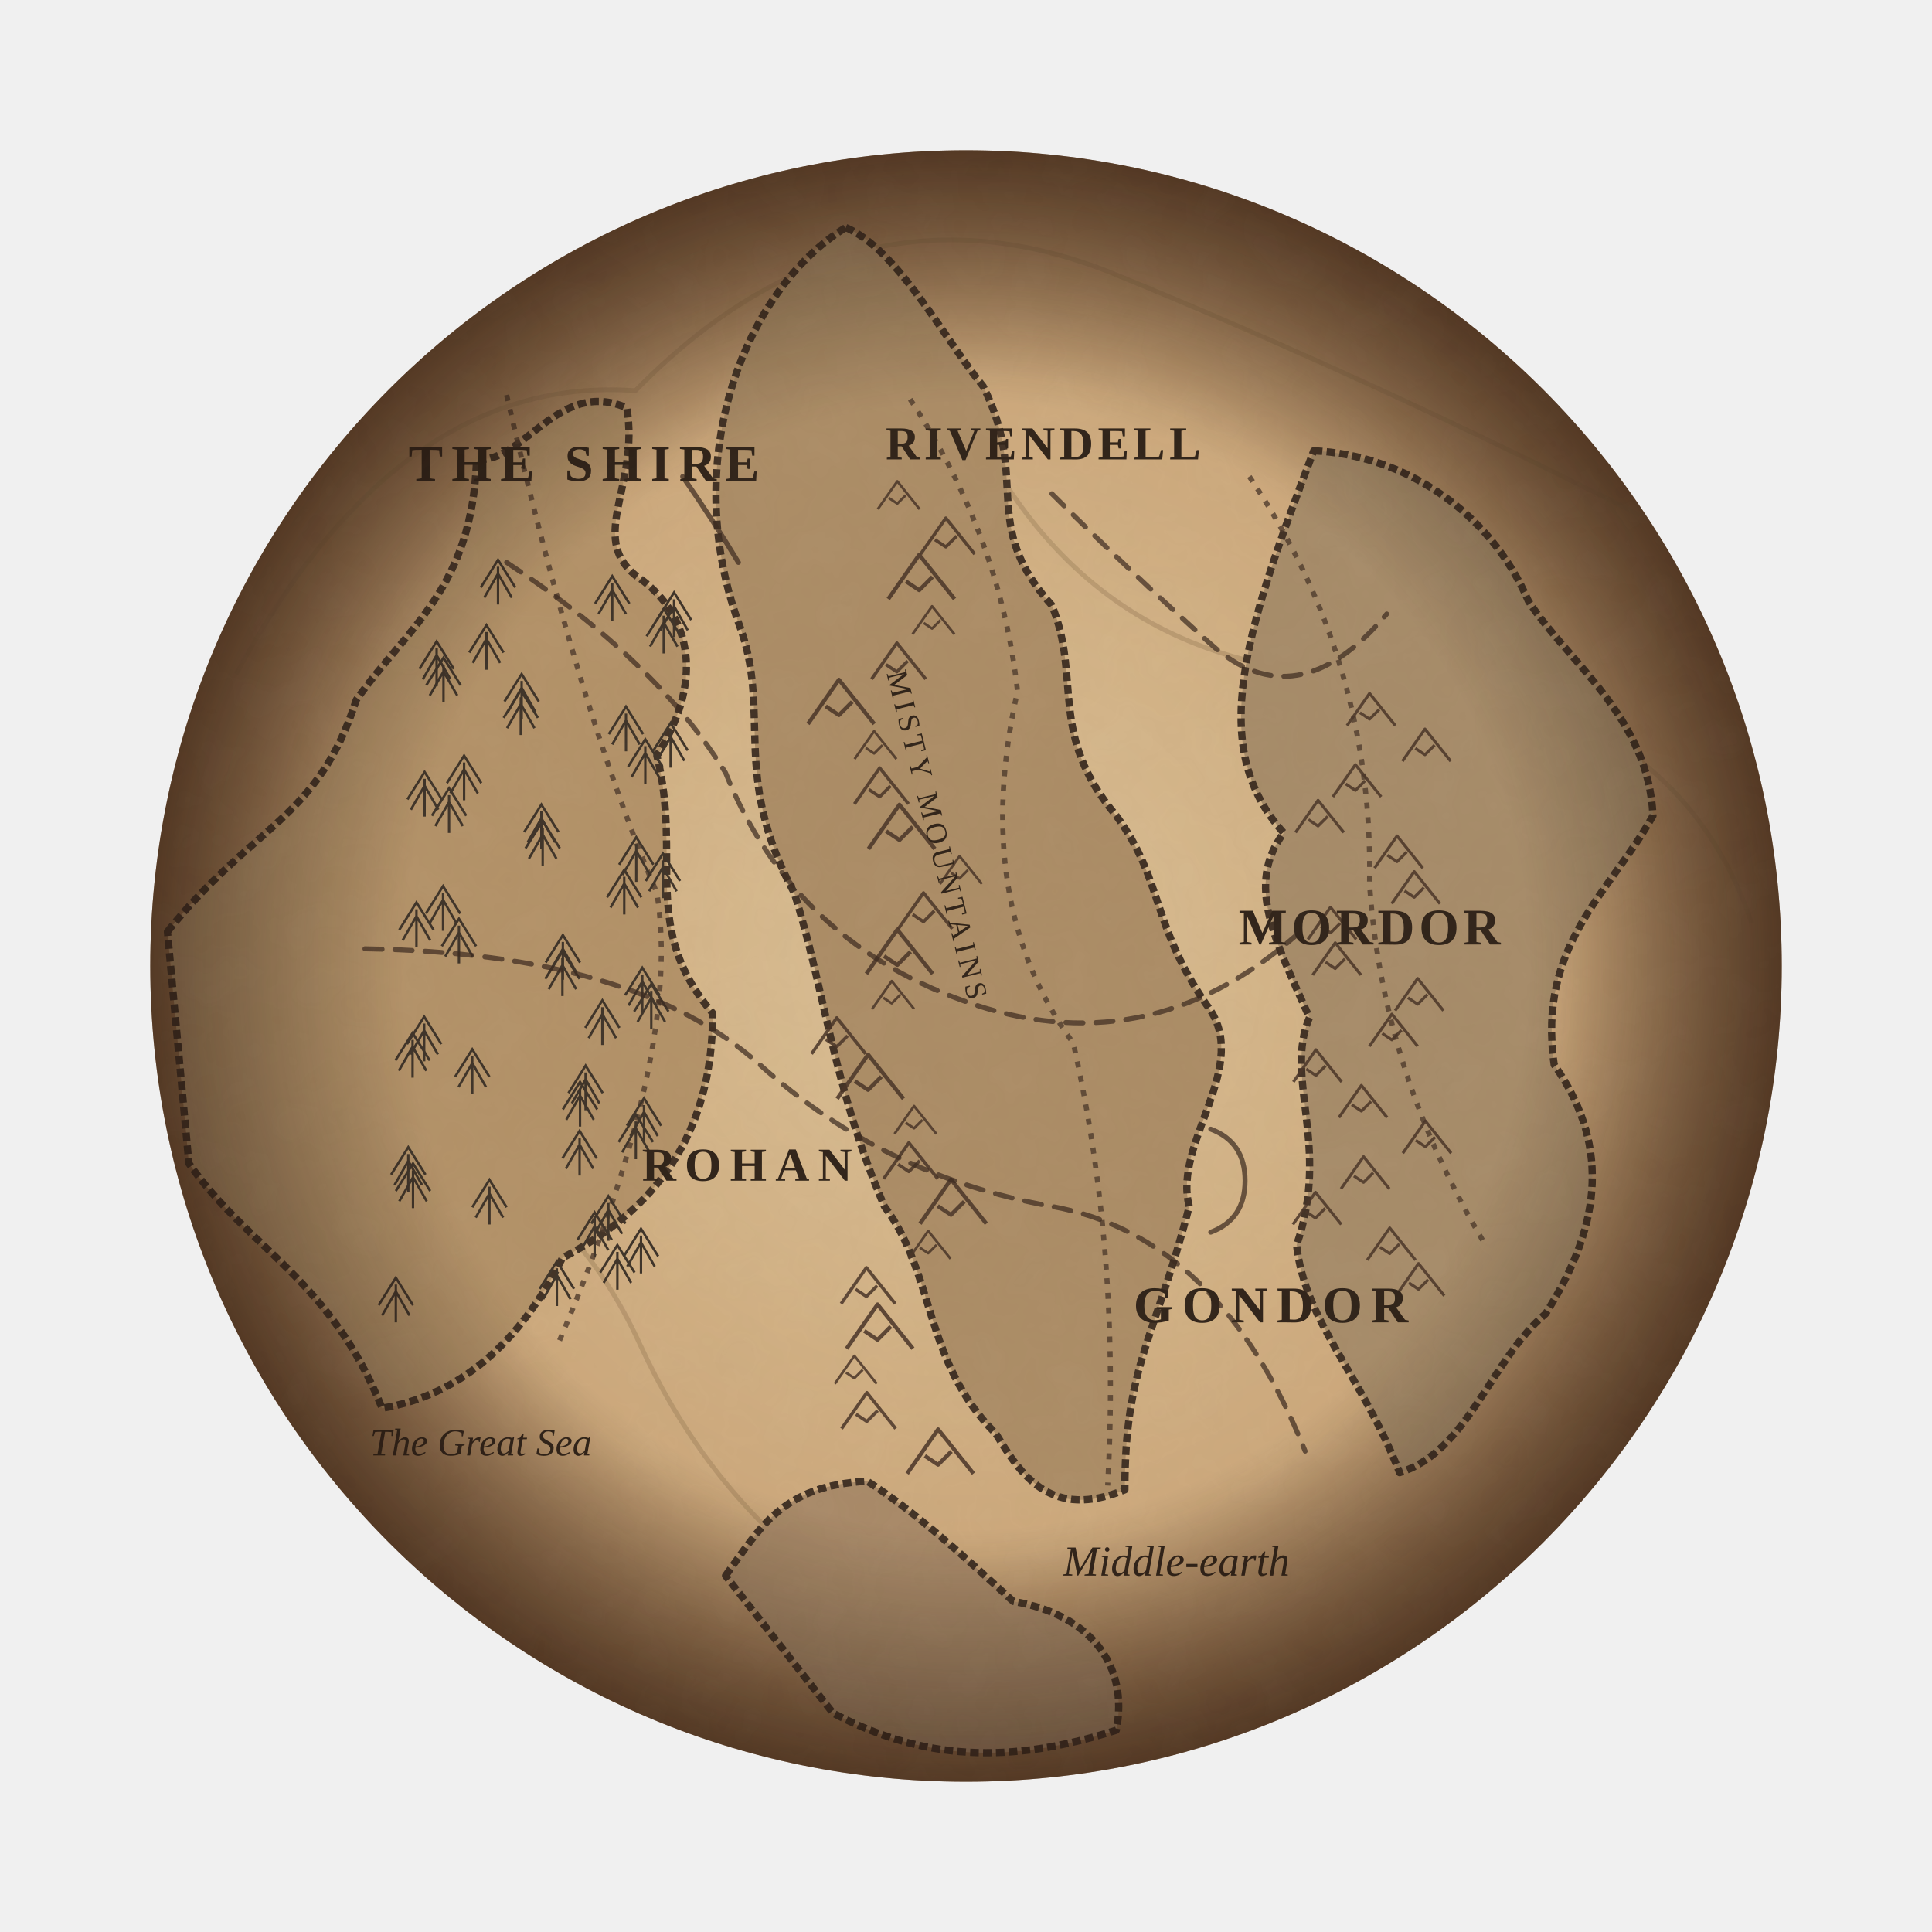
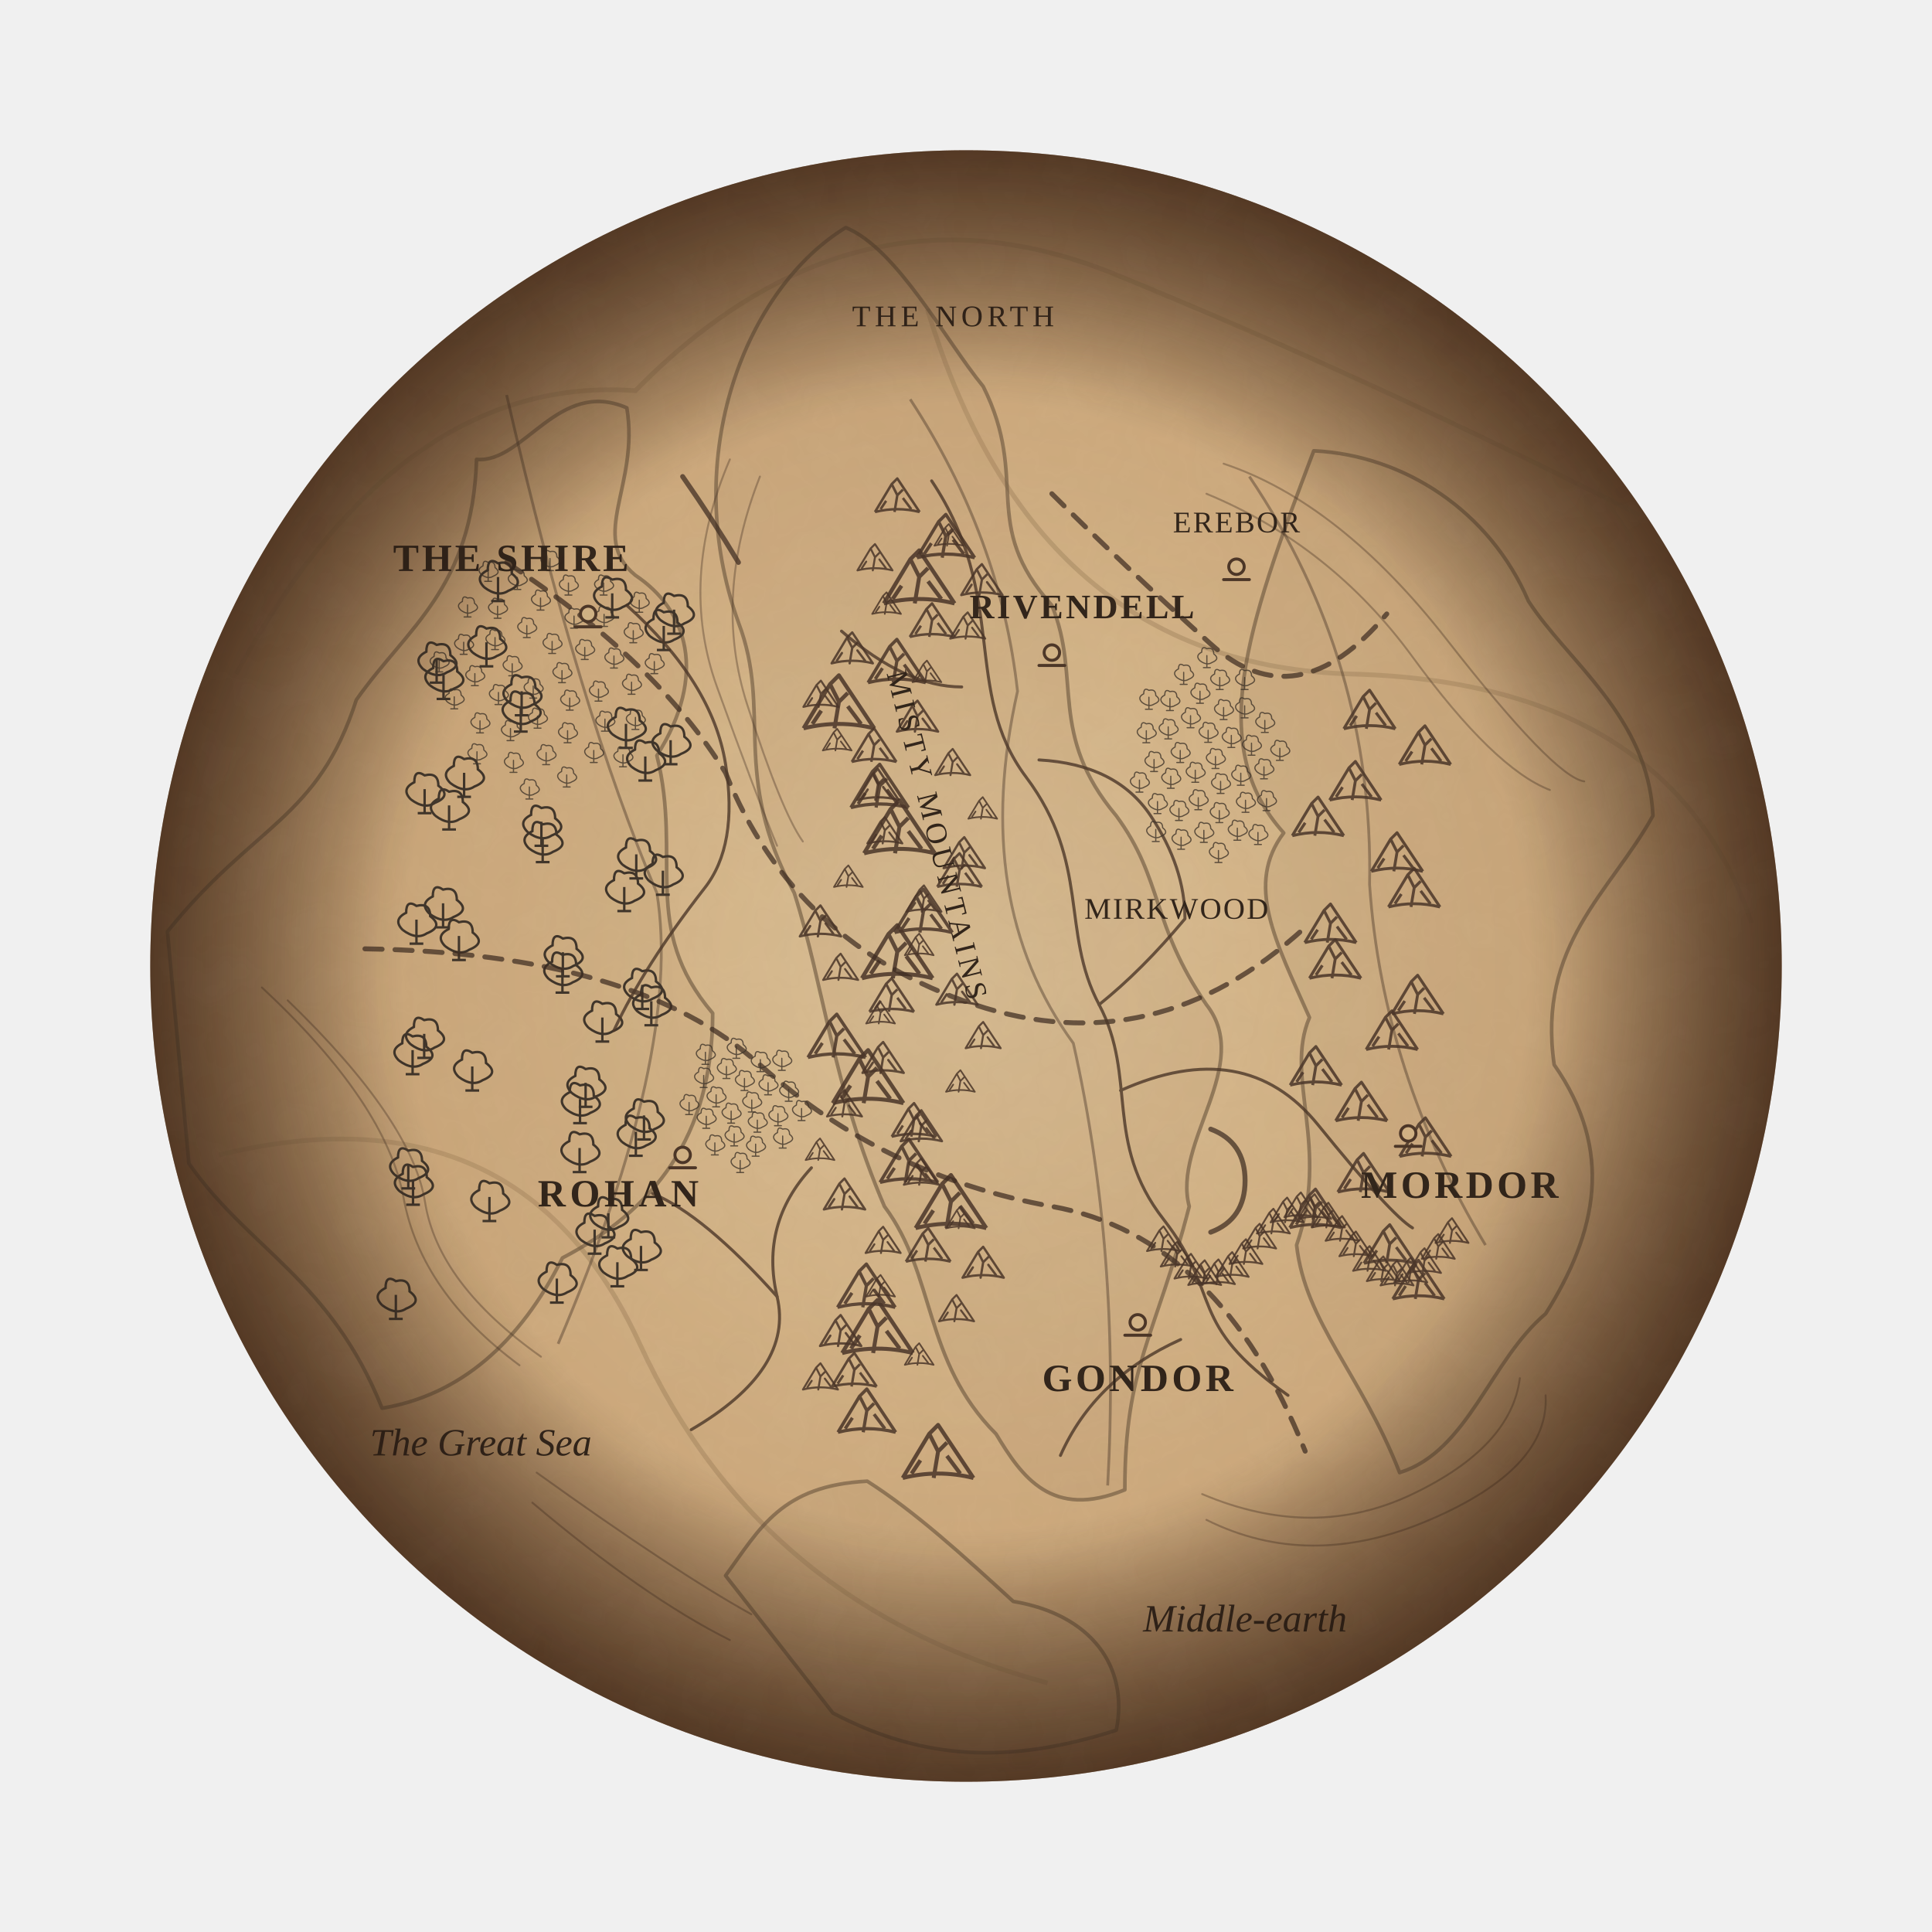
<svg xmlns="http://www.w3.org/2000/svg" width="900" height="900" viewBox="0 0 450 450">
  <defs>
    <radialGradient id="paper">
      <stop stop-color="#dac095" />
      <stop offset=".72" stop-color="#cba77a" />
      <stop offset="1" stop-color="#87613f" />
    </radialGradient>
    <radialGradient id="vignette">
      <stop offset=".69" stop-color="#201209" stop-opacity="0" />
      <stop offset="1" stop-color="#211008" stop-opacity=".52" />
    </radialGradient>
    <filter id="grain" x="-20%" y="-20%" width="140%" height="140%">
      <feTurbulence type="fractalNoise" baseFrequency=".09" numOctaves="3" seed="11" result="n" />
      <feColorMatrix in="n" type="saturate" values="0" />
      <feComponentTransfer>
        <feFuncA type="linear" slope=".08" />
      </feComponentTransfer>
    </filter>
    <clipPath id="mapClip">
      <circle cx="225" cy="225" r="190" />
    </clipPath>
    <g id="mountain" fill="none" stroke="#483326" stroke-width=".9" stroke-linejoin="round" opacity=".85">
-       <path d="M-7 4L0 -6L8 4M-3 0L0 2L3 -1" />
+       <path d="M-8 5L-2-5L0-7L8 5M-2-5L0-1L2-3M0-1L-1 5M2 0L5 4M-4 1L-6 4M-8 5Q0 3 8 5" />
    </g>
    <g id="tree" stroke="#3e3328" stroke-width=".7" fill="none">
-       <path d="M0 6V-5M-5 1L0 -7L5 1M-4 4L0 -3L4 4" />
+       <path d="M0 5V-2M-4 1Q-7-2-3-4Q-3-8 0-6Q4-7 4-3Q8 0 3 2Q0 4-4 1M-2 5H2" />
    </g>
  </defs>
  <g clip-path="url(#mapClip)">
    <circle cx="225" cy="225" r="190" fill="url(#paper)" />
    <path d="M55 157Q93 87 148 91Q199 39 260 64T382 120M51 269Q121 252 149 313T244 392M216 72Q241 155 315 157T408 215" fill="none" stroke="#816443" stroke-opacity=".29" stroke-width="1.1" />
-     <g transform="translate(225 225)" stroke="#413124" stroke-width="1.7" stroke-linejoin="round">
-       <path d="M -186 -8 C -166 -33 -151 -34 -142 -62 C -130 -79 -115 -88 -114 -118 C -103 -117 -95 -137 -79 -130 C -76 -112 -88 -100 -77 -91 C -65 -83 -60 -68 -72 -49 C -66 -25 -76 -9 -59 11 C -59 40 -73 57 -94 68 C -104 88 -118 100 -136 103 C -148 73 -167 66 -181 46 Z" fill="#b29167" stroke-dasharray="2 1" />
-       <path d="M -28 -172 C -16 -167 -5 -146 4 -135 C 15 -113 3 -103 20 -84 C 27 -67 19 -54 35 -35 C 46 -20 43 -10 56 9 C 67 23 48 41 52 56 C 44 87 37 93 37 122 C 20 129 13 119 7 109 C -10 92 -7 72 -19 56 C -31 28 -33 5 -40 -17 C -55 -45 -45 -59 -53 -80 C -67 -119 -51 -158 -28 -172 Z" fill="#ab8c65" stroke-dasharray="2 1" />
-       <path d="M 81 -120 C 102 -119 122 -106 131 -85 C 140 -71 159 -58 160 -35 C 150 -17 133 -5 137 23 C 151 43 147 62 135 81 C 122 92 117 113 101 118 C 92 95 79 83 77 65 C 85 42 74 26 80 12 C 72 -6 65 -19 74 -31 C 56 -51 65 -78 81 -120 Z" fill="#a68b68" stroke-dasharray="2 1" />
-       <path d="M -56 142 C -48 131 -43 121 -23 120 C -12 127 -1 137 11 148 C 29 151 38 163 35 178 C 10 186 -10 185 -31 174 Z" fill="#a88967" stroke-dasharray="2 1" />
-     </g>
-     <g fill="none" stroke="#4e392b" stroke-width="1.2" stroke-dasharray="1.4 2" opacity=".8">
+     <g transform="translate(225 225)" stroke="#665039" stroke-width=".85" fill-opacity=".14" stroke-opacity=".6" stroke-linejoin="round">
+       <path d="M -186 -8 C -166 -33 -151 -34 -142 -62 C -130 -79 -115 -88 -114 -118 C -103 -117 -95 -137 -79 -130 C -76 -112 -88 -100 -77 -91 C -65 -83 -60 -68 -72 -49 C -66 -25 -76 -9 -59 11 C -59 40 -73 57 -94 68 C -104 88 -118 100 -136 103 C -148 73 -167 66 -181 46 Z" fill="#b29167" />
+       <path d="M -28 -172 C -16 -167 -5 -146 4 -135 C 15 -113 3 -103 20 -84 C 27 -67 19 -54 35 -35 C 46 -20 43 -10 56 9 C 67 23 48 41 52 56 C 44 87 37 93 37 122 C 20 129 13 119 7 109 C -10 92 -7 72 -19 56 C -31 28 -33 5 -40 -17 C -55 -45 -45 -59 -53 -80 C -67 -119 -51 -158 -28 -172 Z" fill="#ab8c65" />
+       <path d="M 81 -120 C 102 -119 122 -106 131 -85 C 140 -71 159 -58 160 -35 C 150 -17 133 -5 137 23 C 151 43 147 62 135 81 C 122 92 117 113 101 118 C 92 95 79 83 77 65 C 85 42 74 26 80 12 C 72 -6 65 -19 74 -31 C 56 -51 65 -78 81 -120 Z" fill="#a68b68" />
+       <path d="M -56 142 C -48 131 -43 121 -23 120 C -12 127 -1 137 11 148 C 29 151 38 163 35 178 C 10 186 -10 185 -31 174 Z" fill="#a88967" />
+     </g>
+     <g fill="none" stroke="#4e392b" stroke-width=".65" opacity=".45">
      <path d="M118 92Q135 166 153 208Q159 245 130 313" />
      <path d="M212 93Q233 125 237 161Q226 210 250 243Q261 292 258 346" />
      <path d="M291 111Q320 154 319 206Q322 250 346 290" />
    </g>
    <g>
      <use href="#mountain" transform="translate(209.0 116.0) scale(0.65)" />
      <use href="#mountain" transform="translate(220.3 125.7) scale(0.84)" />
      <use href="#mountain" transform="translate(214.1 135.4) scale(1.03)" />
      <use href="#mountain" transform="translate(217.1 145.1) scale(0.65)" />
      <use href="#mountain" transform="translate(208.9 154.8) scale(0.84)" />
      <use href="#mountain" transform="translate(195.4 164.5) scale(1.03)" />
      <use href="#mountain" transform="translate(203.6 174.2) scale(0.65)" />
      <use href="#mountain" transform="translate(204.9 183.9) scale(0.84)" />
      <use href="#mountain" transform="translate(209.5 193.6) scale(1.03)" />
      <use href="#mountain" transform="translate(223.5 203.3) scale(0.65)" />
      <use href="#mountain" transform="translate(215.1 213.0) scale(0.84)" />
      <use href="#mountain" transform="translate(209.0 222.7) scale(1.03)" />
      <use href="#mountain" transform="translate(207.7 232.4) scale(0.65)" />
      <use href="#mountain" transform="translate(194.9 242.1) scale(0.84)" />
      <use href="#mountain" transform="translate(202.2 251.8) scale(1.03)" />
      <use href="#mountain" transform="translate(212.9 261.5) scale(0.65)" />
      <use href="#mountain" transform="translate(211.7 271.2) scale(0.84)" />
      <use href="#mountain" transform="translate(221.5 280.9) scale(1.03)" />
      <use href="#mountain" transform="translate(216.2 290.6) scale(0.65)" />
      <use href="#mountain" transform="translate(201.8 300.3) scale(0.84)" />
      <use href="#mountain" transform="translate(204.4 310.0) scale(1.03)" />
      <use href="#mountain" transform="translate(199.0 319.7) scale(0.65)" />
      <use href="#mountain" transform="translate(201.9 329.4) scale(0.84)" />
      <use href="#mountain" transform="translate(218.5 339.1) scale(1.03)" />
      <use href="#mountain" transform="translate(319.0 166.0) scale(.75)" />
      <use href="#mountain" transform="translate(331.9 174.3) scale(.75)" />
      <use href="#mountain" transform="translate(315.7 182.6) scale(.75)" />
      <use href="#mountain" transform="translate(307.0 190.9) scale(.75)" />
      <use href="#mountain" transform="translate(325.4 199.2) scale(.75)" />
      <use href="#mountain" transform="translate(329.4 207.5) scale(.75)" />
      <use href="#mountain" transform="translate(309.9 215.8) scale(.75)" />
      <use href="#mountain" transform="translate(311.0 224.1) scale(.75)" />
      <use href="#mountain" transform="translate(330.2 232.4) scale(.75)" />
      <use href="#mountain" transform="translate(324.2 240.7) scale(.75)" />
      <use href="#mountain" transform="translate(306.5 249.0) scale(.75)" />
      <use href="#mountain" transform="translate(317.1 257.3) scale(.75)" />
      <use href="#mountain" transform="translate(332.0 265.6) scale(.75)" />
      <use href="#mountain" transform="translate(317.6 273.9) scale(.75)" />
      <use href="#mountain" transform="translate(306.4 282.2) scale(.75)" />
      <use href="#mountain" transform="translate(323.7 290.5) scale(.75)" />
      <use href="#mountain" transform="translate(330.4 298.8) scale(.75)" />
      <use href="#tree" transform="translate(116.0 136.0) scale(.8)" />
      <use href="#tree" transform="translate(142.6 139.8) scale(.8)" />
      <use href="#tree" transform="translate(157.0 143.6) scale(.8)" />
      <use href="#tree" transform="translate(154.6 147.4) scale(.8)" />
      <use href="#tree" transform="translate(113.3 151.2) scale(.8)" />
      <use href="#tree" transform="translate(101.7 155.0) scale(.8)" />
      <use href="#tree" transform="translate(103.3 158.8) scale(.8)" />
      <use href="#tree" transform="translate(121.5 162.6) scale(.8)" />
      <use href="#tree" transform="translate(121.3 166.4) scale(.8)" />
      <use href="#tree" transform="translate(145.8 170.2) scale(.8)" />
      <use href="#tree" transform="translate(156.2 174.0) scale(.8)" />
      <use href="#tree" transform="translate(150.3 177.8) scale(.8)" />
      <use href="#tree" transform="translate(108.1 181.6) scale(.8)" />
      <use href="#tree" transform="translate(98.9 185.4) scale(.8)" />
      <use href="#tree" transform="translate(104.6 189.2) scale(.8)" />
      <use href="#tree" transform="translate(126.1 193.0) scale(.8)" />
      <use href="#tree" transform="translate(126.4 196.8) scale(.8)" />
      <use href="#tree" transform="translate(148.2 200.6) scale(.8)" />
      <use href="#tree" transform="translate(154.4 204.4) scale(.8)" />
      <use href="#tree" transform="translate(145.4 208.2) scale(.8)" />
      <use href="#tree" transform="translate(103.2 212.0) scale(.8)" />
      <use href="#tree" transform="translate(97.0 215.8) scale(.8)" />
      <use href="#tree" transform="translate(106.9 219.6) scale(.8)" />
      <use href="#tree" transform="translate(131.1 223.4) scale(.8)" />
      <use href="#tree" transform="translate(131.0 227.2) scale(.8)" />
      <use href="#tree" transform="translate(149.6 231.0) scale(.8)" />
      <use href="#tree" transform="translate(151.7 234.8) scale(.8)" />
      <use href="#tree" transform="translate(140.3 238.6) scale(.8)" />
      <use href="#tree" transform="translate(98.8 242.4) scale(.8)" />
      <use href="#tree" transform="translate(96.1 246.2) scale(.8)" />
      <use href="#tree" transform="translate(110.0 250.0) scale(.8)" />
      <use href="#tree" transform="translate(136.4 253.8) scale(.8)" />
      <use href="#tree" transform="translate(135.1 257.6) scale(.8)" />
      <use href="#tree" transform="translate(150.0 261.4) scale(.8)" />
      <use href="#tree" transform="translate(148.1 265.2) scale(.8)" />
      <use href="#tree" transform="translate(135.0 269.0) scale(.8)" />
      <use href="#tree" transform="translate(95.1 272.8) scale(.8)" />
      <use href="#tree" transform="translate(96.2 276.6) scale(.8)" />
      <use href="#tree" transform="translate(114.0 280.4) scale(.8)" />
      <use href="#tree" transform="translate(141.7 284.2) scale(.8)" />
      <use href="#tree" transform="translate(138.5 288.0) scale(.8)" />
      <use href="#tree" transform="translate(149.3 291.8) scale(.8)" />
      <use href="#tree" transform="translate(143.8 295.6) scale(.8)" />
      <use href="#tree" transform="translate(129.7 299.4) scale(.8)" />
      <use href="#tree" transform="translate(92.2 303.2) scale(.8)" />
    </g>
    <g fill="none" stroke="#3c291e" stroke-width="1.15" stroke-linecap="round" opacity=".72">
      <path d="M85 221Q148 222 177 248T245 281T304 338" stroke-dasharray="4 3" />
      <path d="M118 131Q153 154 169 180Q185 220 227 234T304 216" stroke-dasharray="4 3" />
      <path d="M245 115Q262 132 282 150T323 143" stroke-dasharray="4 3" />
      <path d="M159 111Q166 121 172 131" />
      <path d="M282 263q8 3 8 12t-8 12" />
    </g>
+     <g id="ink-details" fill="none" stroke="#4a3425" stroke-linecap="round" stroke-linejoin="round">
+       <g stroke-width=".7" opacity=".8">
+         <path d="M217 112C235 139 224 161 239 181S247 217 256 234S257 266 271 284S276 308 300 325" />
+         <path d="M242 177Q260 178 268 190T276 214Q266 226 256 234" />
+         <path d="M261 254Q290 241 307 262T329 286" />
+         <path d="M146 141Q166 159 169 178T164 207Q150 225 143 240" />
+         <path d="M189 272Q177 285 181 302T161 333" />
+         <path d="M275 312Q255 321 247 339" />
+         <path d="M152 278Q164 283 181 302" />
+         <path d="M224 160Q211 160 196 147" />
+       </g>
+       <g stroke-width=".45" opacity=".38">
+         <path d="M61 230Q90 257 94 279T121 318" />
+         <path d="M67 233Q96 261 99 280T126 316" />
+         <path d="M170 107Q158 135 167 160T181 197" />
+         <path d="M177 111Q166 139 174 164T187 196" />
+         <path d="M285 108Q312 117 337 149T369 182" />
+         <path d="M281 115Q310 127 329 153T361 184" />
+         <path d="M280 348Q306 359 329 348T354 321" />
+         <path d="M281 354Q305 366 333 354T360 325" />
+         <path d="M125 343Q157 366 175 376" />
+         <path d="M124 350Q150 372 170 382" />
+       </g>
+       <g>
+         <use href="#mountain" transform="translate(221.0 125.0) scale(0.42)" />
+         <use href="#mountain" transform="translate(203.8 130.3) scale(0.51)" />
+         <use href="#mountain" transform="translate(228.7 135.6) scale(0.60)" />
+         <use href="#mountain" transform="translate(206.5 140.9) scale(0.42)" />
+         <use href="#mountain" transform="translate(225.4 146.2) scale(0.51)" />
+         <use href="#mountain" transform="translate(198.5 151.5) scale(0.60)" />
+         <use href="#mountain" transform="translate(215.9 156.8) scale(0.42)" />
+         <use href="#mountain" transform="translate(191.2 162.1) scale(0.51)" />
+         <use href="#mountain" transform="translate(213.7 167.4) scale(0.60)" />
+         <use href="#mountain" transform="translate(195.0 172.7) scale(0.42)" />
+         <use href="#mountain" transform="translate(221.9 178.0) scale(0.51)" />
+         <use href="#mountain" transform="translate(204.5 183.3) scale(0.60)" />
+         <use href="#mountain" transform="translate(228.9 188.6) scale(0.42)" />
+         <use href="#mountain" transform="translate(206.1 193.9) scale(0.51)" />
+         <use href="#mountain" transform="translate(224.6 199.2) scale(0.60)" />
+         <use href="#mountain" transform="translate(197.6 204.5) scale(0.42)" />
+         <use href="#mountain" transform="translate(215.2 209.8) scale(0.51)" />
+         <use href="#mountain" transform="translate(191.1 215.1) scale(0.60)" />
+         <use href="#mountain" transform="translate(214.1 220.4) scale(0.42)" />
+         <use href="#mountain" transform="translate(195.8 225.7) scale(0.51)" />
+         <use href="#mountain" transform="translate(222.9 231.0) scale(0.60)" />
+         <use href="#mountain" transform="translate(205.1 236.3) scale(0.42)" />
+         <use href="#mountain" transform="translate(229.0 241.6) scale(0.51)" />
+         <use href="#mountain" transform="translate(205.7 246.9) scale(0.60)" />
+         <use href="#mountain" transform="translate(223.7 252.2) scale(0.42)" />
+         <use href="#mountain" transform="translate(196.7 257.5) scale(0.51)" />
+         <use href="#mountain" transform="translate(214.6 262.8) scale(0.60)" />
+         <use href="#mountain" transform="translate(191.0 268.1) scale(0.42)" />
+         <use href="#mountain" transform="translate(214.6 273.4) scale(0.51)" />
+         <use href="#mountain" transform="translate(196.7 278.7) scale(0.60)" />
+         <use href="#mountain" transform="translate(223.7 284.0) scale(0.42)" />
+         <use href="#mountain" transform="translate(205.7 289.3) scale(0.51)" />
+         <use href="#mountain" transform="translate(229.0 294.6) scale(0.60)" />
+         <use href="#mountain" transform="translate(205.1 299.9) scale(0.42)" />
+         <use href="#mountain" transform="translate(222.8 305.2) scale(0.51)" />
+         <use href="#mountain" transform="translate(195.8 310.5) scale(0.60)" />
+         <use href="#mountain" transform="translate(214.1 315.8) scale(0.42)" />
+         <use href="#mountain" transform="translate(191.1 321.1) scale(0.51)" />
+         <use href="#mountain" transform="translate(271.0 289.0) scale(.48)" />
+         <use href="#mountain" transform="translate(274.2 292.6) scale(.48)" />
+         <use href="#mountain" transform="translate(277.4 295.4) scale(.48)" />
+         <use href="#mountain" transform="translate(280.6 296.9) scale(.48)" />
+         <use href="#mountain" transform="translate(283.8 296.7) scale(.48)" />
+         <use href="#mountain" transform="translate(287.0 295.0) scale(.48)" />
+         <use href="#mountain" transform="translate(290.2 292.0) scale(.48)" />
+         <use href="#mountain" transform="translate(293.4 288.4) scale(.48)" />
+         <use href="#mountain" transform="translate(296.6 284.9) scale(.48)" />
+         <use href="#mountain" transform="translate(299.8 282.3) scale(.48)" />
+         <use href="#mountain" transform="translate(303.0 281.1) scale(.48)" />
+         <use href="#mountain" transform="translate(306.2 281.5) scale(.48)" />
+         <use href="#mountain" transform="translate(309.4 283.5) scale(.48)" />
+         <use href="#mountain" transform="translate(312.6 286.6) scale(.48)" />
+         <use href="#mountain" transform="translate(315.8 290.2) scale(.48)" />
+         <use href="#mountain" transform="translate(319.0 293.6) scale(.48)" />
+         <use href="#mountain" transform="translate(322.2 296.0) scale(.48)" />
+         <use href="#mountain" transform="translate(325.4 297.0) scale(.48)" />
+         <use href="#mountain" transform="translate(328.6 296.3) scale(.48)" />
+         <use href="#mountain" transform="translate(331.8 294.1) scale(.48)" />
+         <use href="#mountain" transform="translate(335.0 290.8) scale(.48)" />
+         <use href="#mountain" transform="translate(338.2 287.1) scale(.48)" />
+         <use href="#tree" transform="translate(283.1 177.0) scale(.40)" opacity=".8" />
+         <use href="#tree" transform="translate(278.4 180.2) scale(.40)" opacity=".8" />
+         <use href="#tree" transform="translate(281.4 170.9) scale(.40)" opacity=".8" />
+         <use href="#tree" transform="translate(284.3 182.8) scale(.40)" opacity=".8" />
+         <use href="#tree" transform="translate(274.9 175.6) scale(.40)" opacity=".8" />
+         <use href="#tree" transform="translate(286.8 172.1) scale(.40)" opacity=".8" />
+         <use href="#tree" transform="translate(279.1 186.6) scale(.40)" opacity=".8" />
+         <use href="#tree" transform="translate(277.3 167.5) scale(.40)" opacity=".8" />
+         <use href="#tree" transform="translate(289.0 180.9) scale(.40)" opacity=".8" />
+         <use href="#tree" transform="translate(272.7 181.6) scale(.40)" opacity=".8" />
+         <use href="#tree" transform="translate(285.0 165.6) scale(.40)" opacity=".8" />
+         <use href="#tree" transform="translate(284.0 189.6) scale(.40)" opacity=".8" />
+         <use href="#tree" transform="translate(272.1 170.1) scale(.40)" opacity=".8" />
+         <use href="#tree" transform="translate(291.5 173.9) scale(.40)" opacity=".8" />
+         <use href="#tree" transform="translate(274.6 189.1) scale(.40)" opacity=".8" />
+         <use href="#tree" transform="translate(279.5 161.8) scale(.40)" opacity=".8" />
+         <use href="#tree" transform="translate(290.1 187.2) scale(.40)" opacity=".8" />
+         <use href="#tree" transform="translate(268.8 177.7) scale(.40)" opacity=".8" />
+         <use href="#tree" transform="translate(289.9 165.2) scale(.40)" opacity=".8" />
+         <use href="#tree" transform="translate(280.4 194.2) scale(.40)" opacity=".8" />
+         <use href="#tree" transform="translate(272.5 163.5) scale(.40)" opacity=".8" />
+         <use href="#tree" transform="translate(294.4 179.4) scale(.40)" opacity=".8" />
+         <use href="#tree" transform="translate(269.6 187.5) scale(.40)" opacity=".8" />
+         <use href="#tree" transform="translate(284.1 158.6) scale(.40)" opacity=".8" />
+         <use href="#tree" transform="translate(288.2 193.7) scale(.40)" opacity=".8" />
+         <use href="#tree" transform="translate(267.0 171.0) scale(.40)" opacity=".8" />
+         <use href="#tree" transform="translate(294.6 168.6) scale(.40)" opacity=".8" />
+         <use href="#tree" transform="translate(275.1 195.8) scale(.40)" opacity=".8" />
+         <use href="#tree" transform="translate(275.7 157.4) scale(.40)" opacity=".8" />
+         <use href="#tree" transform="translate(295.0 186.8) scale(.40)" opacity=".8" />
+         <use href="#tree" transform="translate(265.4 182.5) scale(.40)" opacity=".8" />
+         <use href="#tree" transform="translate(289.9 158.6) scale(.40)" opacity=".8" />
+         <use href="#tree" transform="translate(283.8 198.9) scale(.40)" opacity=".8" />
+         <use href="#tree" transform="translate(267.6 163.2) scale(.40)" opacity=".8" />
+         <use href="#tree" transform="translate(298.1 175.1) scale(.40)" opacity=".8" />
+         <use href="#tree" transform="translate(269.2 194.0) scale(.40)" opacity=".8" />
+         <use href="#tree" transform="translate(281.1 153.5) scale(.40)" opacity=".8" />
+         <use href="#tree" transform="translate(293.0 194.7) scale(.40)" opacity=".8" />
+         <use href="#tree" transform="translate(175.1 257.0) scale(.40)" opacity=".8" />
+         <use href="#tree" transform="translate(170.3 259.6) scale(.40)" opacity=".8" />
+         <use href="#tree" transform="translate(173.4 252.0) scale(.40)" opacity=".8" />
+         <use href="#tree" transform="translate(176.4 261.7) scale(.40)" opacity=".8" />
+         <use href="#tree" transform="translate(166.8 255.8) scale(.40)" opacity=".8" />
+         <use href="#tree" transform="translate(178.9 253.0) scale(.40)" opacity=".8" />
+         <use href="#tree" transform="translate(171.0 264.9) scale(.40)" opacity=".8" />
+         <use href="#tree" transform="translate(169.2 249.2) scale(.40)" opacity=".8" />
+         <use href="#tree" transform="translate(181.2 260.2) scale(.40)" opacity=".8" />
+         <use href="#tree" transform="translate(164.5 260.8) scale(.40)" opacity=".8" />
+         <use href="#tree" transform="translate(177.1 247.6) scale(.40)" opacity=".8" />
+         <use href="#tree" transform="translate(176.0 267.3) scale(.40)" opacity=".8" />
+         <use href="#tree" transform="translate(163.9 251.3) scale(.40)" opacity=".8" />
+         <use href="#tree" transform="translate(183.7 254.5) scale(.40)" opacity=".8" />
+         <use href="#tree" transform="translate(166.5 267.0) scale(.40)" opacity=".8" />
+         <use href="#tree" transform="translate(171.5 244.5) scale(.40)" opacity=".8" />
+         <use href="#tree" transform="translate(182.3 265.4) scale(.40)" opacity=".8" />
+         <use href="#tree" transform="translate(160.5 257.6) scale(.40)" opacity=".8" />
+         <use href="#tree" transform="translate(182.1 247.3) scale(.40)" opacity=".8" />
+         <use href="#tree" transform="translate(172.4 271.1) scale(.40)" opacity=".8" />
+         <use href="#tree" transform="translate(164.3 245.9) scale(.40)" opacity=".8" />
+         <use href="#tree" transform="translate(186.7 259.0) scale(.40)" opacity=".8" />
+         <use href="#tree" transform="translate(130.9 157.0) scale(.40)" opacity=".8" />
+         <use href="#tree" transform="translate(124.2 160.6) scale(.40)" opacity=".8" />
+         <use href="#tree" transform="translate(128.6 150.2) scale(.40)" opacity=".8" />
+         <use href="#tree" transform="translate(132.7 163.4) scale(.40)" opacity=".8" />
+         <use href="#tree" transform="translate(119.3 155.4) scale(.40)" opacity=".8" />
+         <use href="#tree" transform="translate(136.2 151.6) scale(.40)" opacity=".8" />
+         <use href="#tree" transform="translate(125.2 167.6) scale(.40)" opacity=".8" />
+         <use href="#tree" transform="translate(122.7 146.5) scale(.40)" opacity=".8" />
+         <use href="#tree" transform="translate(139.4 161.3) scale(.40)" opacity=".8" />
+         <use href="#tree" transform="translate(116.1 162.1) scale(.40)" opacity=".8" />
+         <use href="#tree" transform="translate(133.7 144.3) scale(.40)" opacity=".8" />
+         <use href="#tree" transform="translate(132.2 171.0) scale(.40)" opacity=".8" />
+         <use href="#tree" transform="translate(115.3 149.3) scale(.40)" opacity=".8" />
+         <use href="#tree" transform="translate(143.0 153.6) scale(.40)" opacity=".8" />
+         <use href="#tree" transform="translate(118.9 170.5) scale(.40)" opacity=".8" />
+         <use href="#tree" transform="translate(125.9 140.1) scale(.40)" opacity=".8" />
+         <use href="#tree" transform="translate(140.9 168.3) scale(.40)" opacity=".8" />
+         <use href="#tree" transform="translate(110.6 157.7) scale(.40)" opacity=".8" />
+         <use href="#tree" transform="translate(140.7 143.9) scale(.40)" opacity=".8" />
+         <use href="#tree" transform="translate(127.2 176.1) scale(.40)" opacity=".8" />
+         <use href="#tree" transform="translate(115.9 142.0) scale(.40)" opacity=".8" />
+         <use href="#tree" transform="translate(147.1 159.7) scale(.40)" opacity=".8" />
+         <use href="#tree" transform="translate(111.8 168.7) scale(.40)" opacity=".8" />
+         <use href="#tree" transform="translate(132.4 136.6) scale(.40)" opacity=".8" />
+         <use href="#tree" transform="translate(138.3 175.6) scale(.40)" opacity=".8" />
+         <use href="#tree" transform="translate(108.0 150.4) scale(.40)" opacity=".8" />
+         <use href="#tree" transform="translate(147.5 147.7) scale(.40)" opacity=".8" />
+         <use href="#tree" transform="translate(119.6 177.9) scale(.40)" opacity=".8" />
+         <use href="#tree" transform="translate(120.5 135.3) scale(.40)" opacity=".8" />
+         <use href="#tree" transform="translate(148.0 167.9) scale(.40)" opacity=".8" />
+         <use href="#tree" transform="translate(105.8 163.1) scale(.40)" opacity=".8" />
+         <use href="#tree" transform="translate(140.6 136.6) scale(.40)" opacity=".8" />
+         <use href="#tree" transform="translate(132.0 181.3) scale(.40)" opacity=".8" />
+         <use href="#tree" transform="translate(108.9 141.7) scale(.40)" opacity=".8" />
+         <use href="#tree" transform="translate(152.4 154.9) scale(.40)" opacity=".8" />
+         <use href="#tree" transform="translate(111.1 175.9) scale(.40)" opacity=".8" />
+         <use href="#tree" transform="translate(128.1 130.9) scale(.40)" opacity=".8" />
+         <use href="#tree" transform="translate(145.1 176.6) scale(.40)" opacity=".8" />
+         <use href="#tree" transform="translate(102.3 154.5) scale(.40)" opacity=".8" />
+         <use href="#tree" transform="translate(148.9 140.6) scale(.40)" opacity=".8" />
+         <use href="#tree" transform="translate(123.3 184.1) scale(.40)" opacity=".8" />
+         <use href="#tree" transform="translate(113.7 133.4) scale(.40)" opacity=".8" />
+       </g>
+       <g stroke-width=".7" fill="#d0b184">
+         <circle cx="137" cy="143" r="1.8" />
+         <path d="M134 146h6" />
+         <circle cx="245" cy="152" r="1.8" />
+         <path d="M242 155h6" />
+         <circle cx="159" cy="269" r="1.8" />
+         <path d="M156 272h6" />
+         <circle cx="265" cy="308" r="1.8" />
+         <path d="M262 311h6" />
+         <circle cx="328" cy="264" r="1.8" />
+         <path d="M325 267h6" />
+         <circle cx="288" cy="132" r="1.8" />
+         <path d="M285 135h6" />
+       </g>
+     </g>
    <g fill="#302318" font-family="Georgia, 'Times New Roman', serif" text-anchor="middle">
-       <text x="136" y="112" font-size="12" font-weight="bold" letter-spacing="2">THE SHIRE</text>
-       <text x="243" y="107" font-size="11" font-weight="bold" letter-spacing="1">RIVENDELL</text>
-       <text x="174" y="275" font-size="11" font-weight="bold" letter-spacing="2">ROHAN</text>
-       <text x="296" y="308" font-size="12" font-weight="bold" letter-spacing="2">GONDOR</text>
-       <text x="319" y="220" font-size="12" font-weight="bold" letter-spacing="1">MORDOR</text>
+       <text x="119" y="133" font-size="9" font-weight="bold" letter-spacing="0.7">THE SHIRE</text>
+       <text x="252" y="144" font-size="8" font-weight="bold" letter-spacing="0.6">RIVENDELL</text>
+       <text x="144" y="281" font-size="9" font-weight="bold" letter-spacing="1">ROHAN</text>
+       <text x="265" y="324" font-size="9" font-weight="bold" letter-spacing="0.8">GONDOR</text>
+       <text x="340" y="279" font-size="9" font-weight="bold" letter-spacing="0.8">MORDOR</text>
+       <text x="274" y="214" font-size="7" letter-spacing=".4">MIRKWOOD</text>
+       <text x="288" y="124" font-size="7" letter-spacing=".4">EREBOR</text>
+       <text x="222" y="76" font-size="7" letter-spacing="1">THE NORTH</text>
      <text x="216" y="195" font-size="7" letter-spacing="1" transform="rotate(76 216 195)">MISTY MOUNTAINS</text>
      <text x="112" y="339" font-size="9" font-style="italic">The Great Sea</text>
-       <text x="274" y="367" font-size="10" font-style="italic">Middle-earth</text>
+       <text x="290" y="380" font-size="9" font-style="italic">Middle-earth</text>
    </g>
    <circle cx="225" cy="225" r="190" fill="url(#vignette)" />
    <circle cx="225" cy="225" r="190" fill="#fff" filter="url(#grain)" opacity=".42" />
  </g>
</svg>
